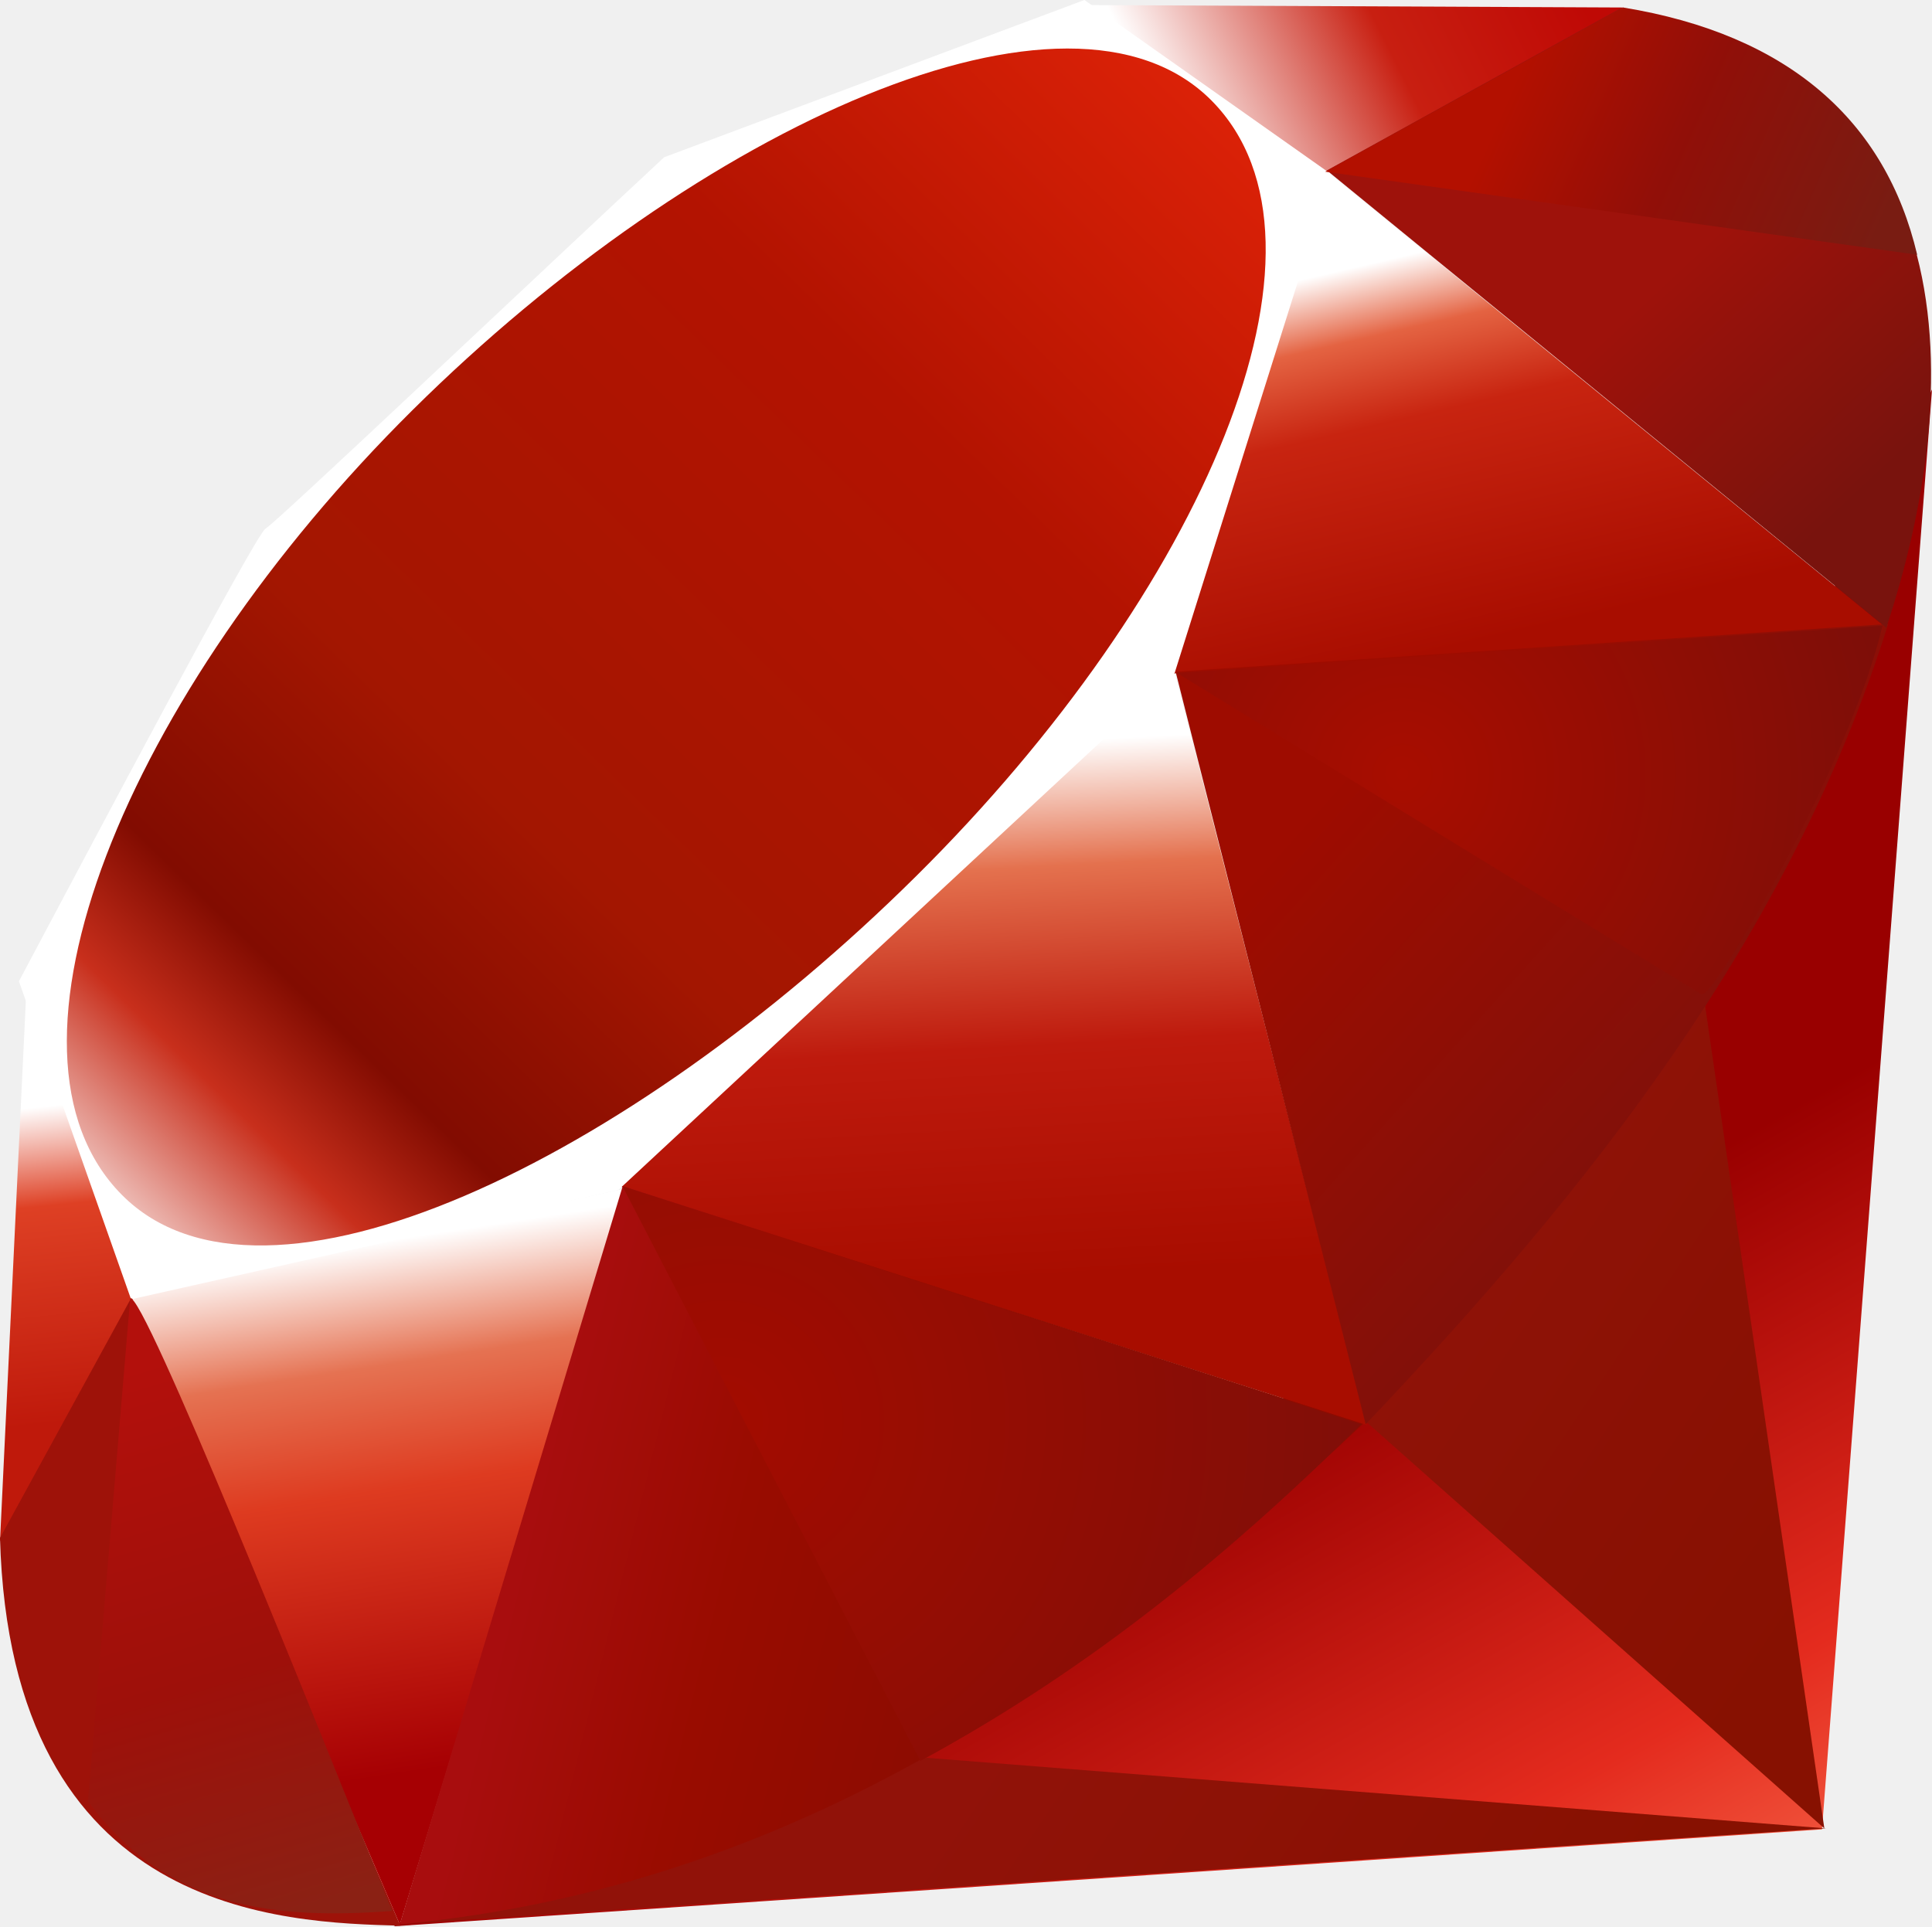
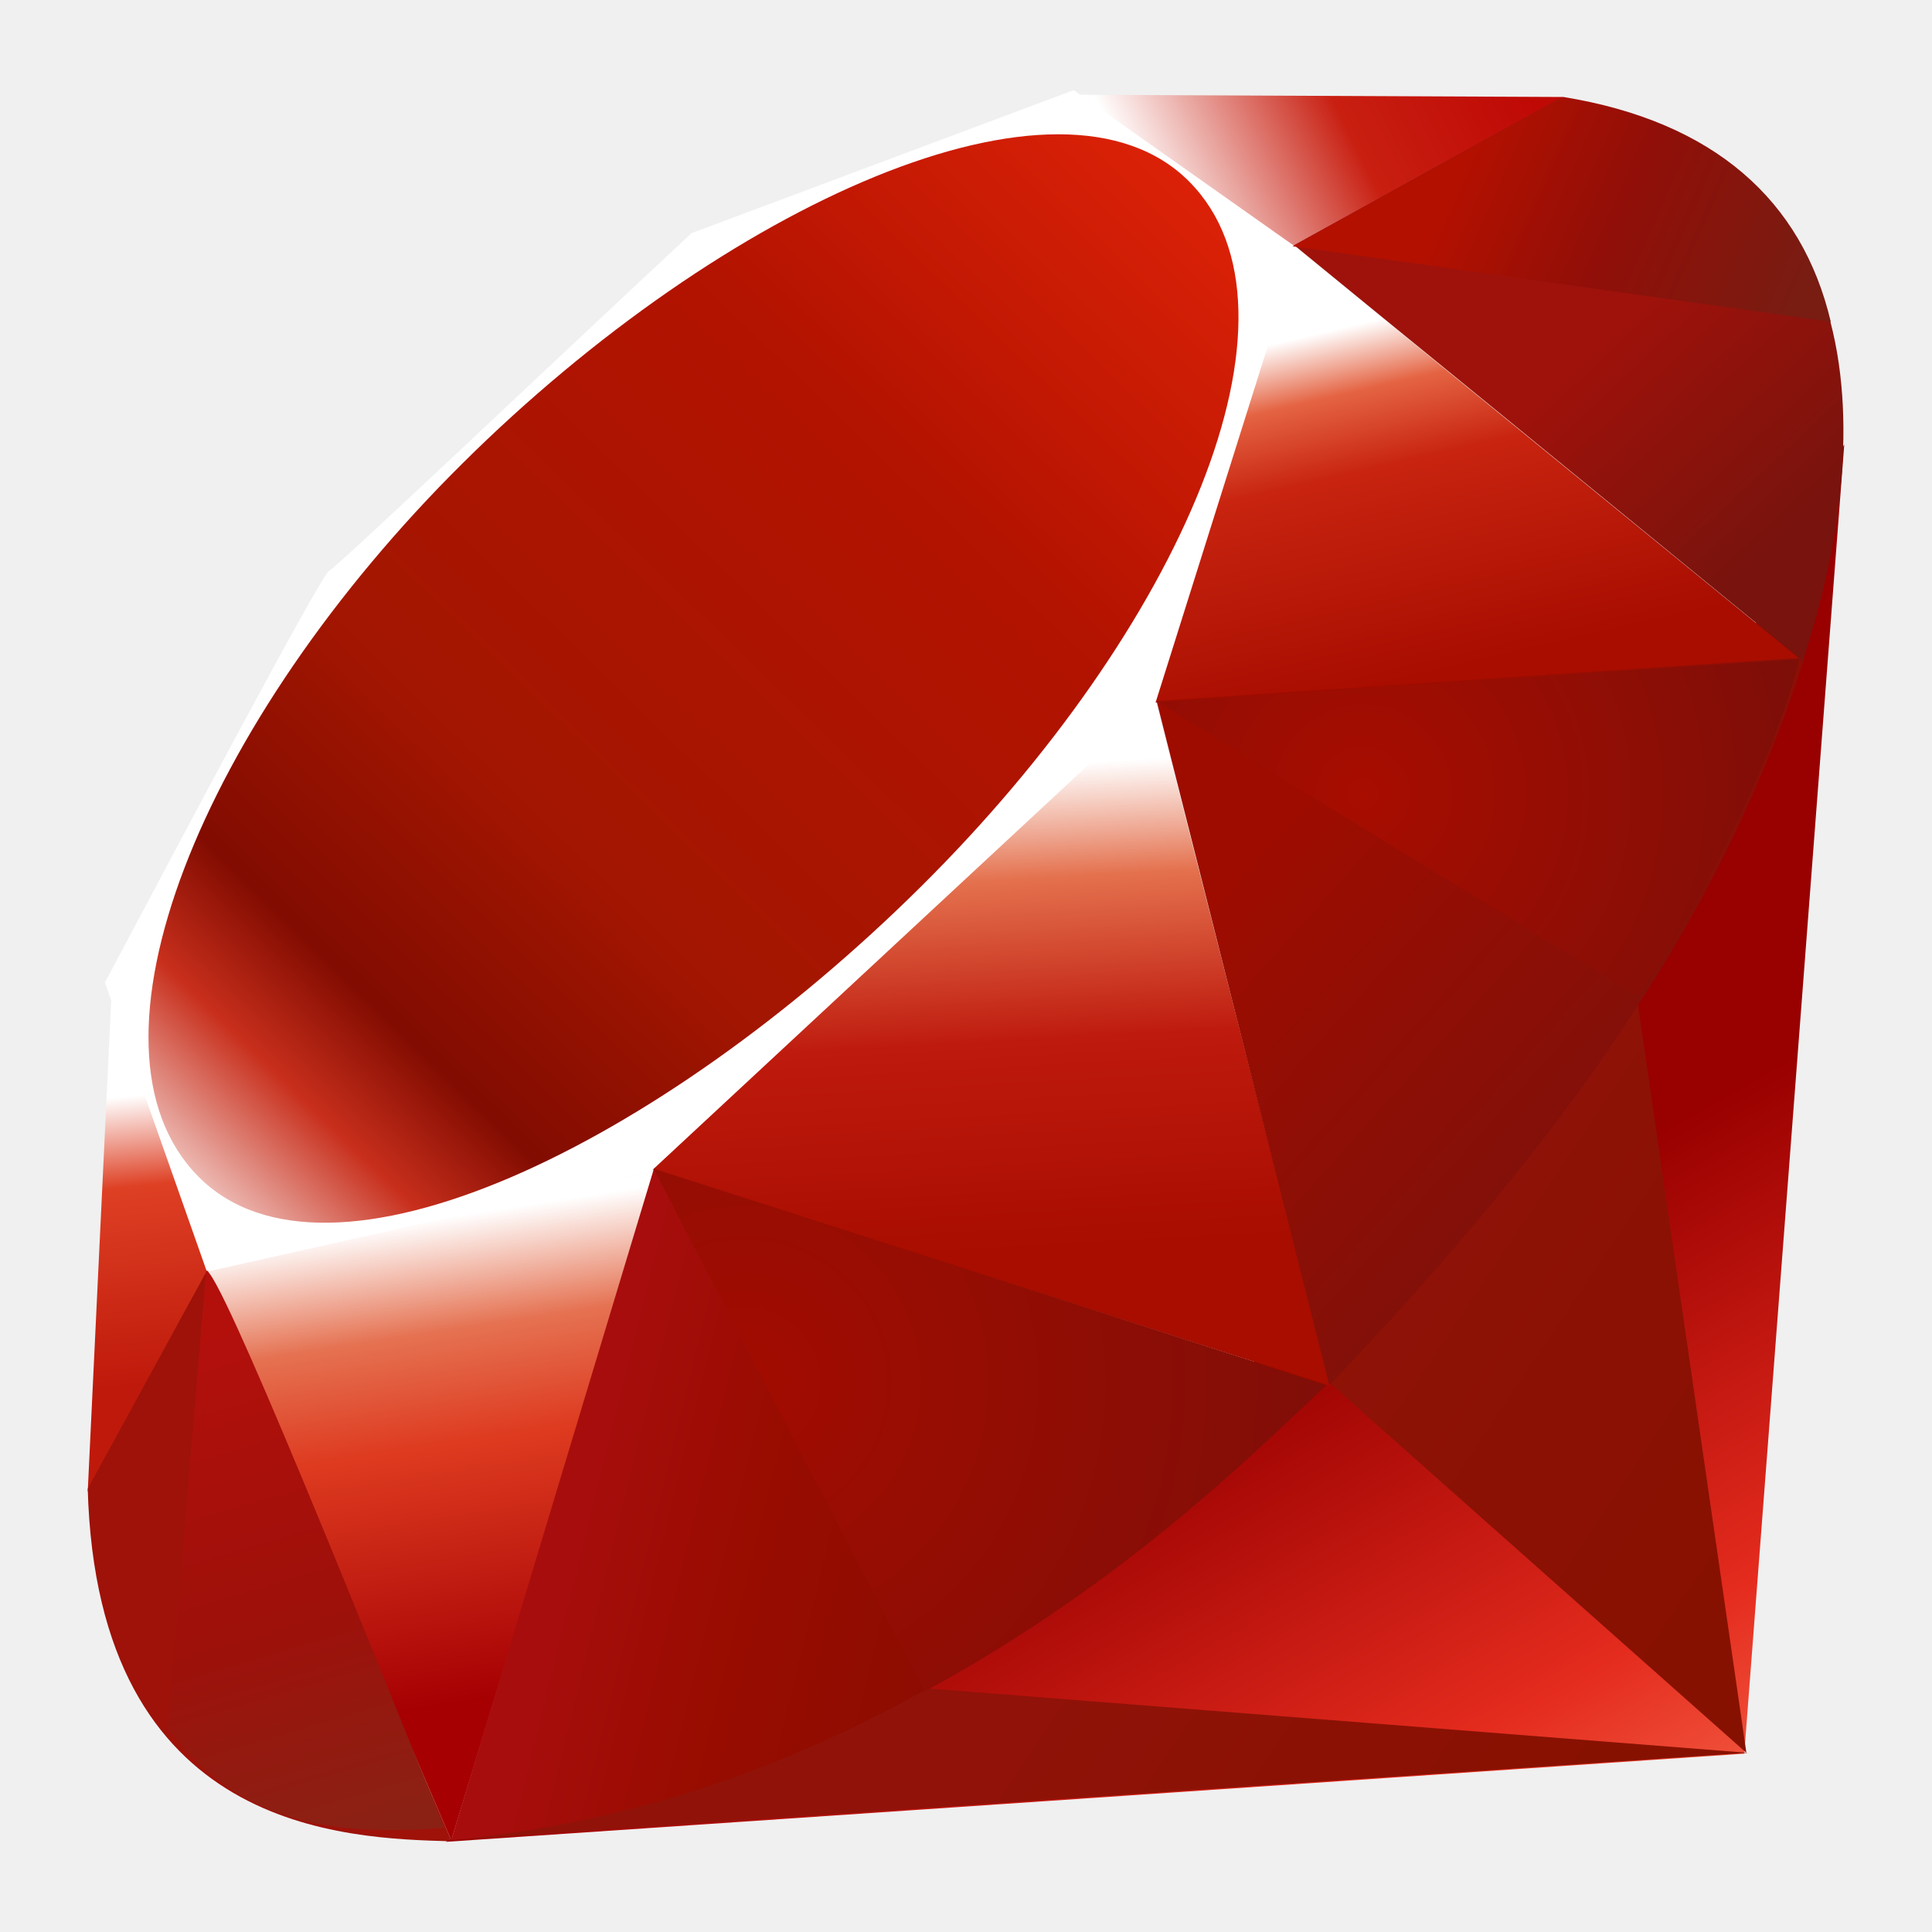
- <svg xmlns="http://www.w3.org/2000/svg" xmlns:xlink="http://www.w3.org/1999/xlink" version="1.1" id="Layer_1" width="198.13" height="197.58" viewBox="0 0 198.13 197.58" overflow="visible" enable-background="new 0 0 198.13 197.58" xml:space="preserve">
+ <svg xmlns="http://www.w3.org/2000/svg" xmlns:xlink="http://www.w3.org/1999/xlink" version="1.1" id="Layer_1" width="400" height="400" viewBox="0 0 400 400" overflow="visible" enable-background="new 0 0 198.13 197.58" xml:space="preserve" style="overflow:visible">
  <defs id="defs3489">
    <linearGradient id="XMLID_17_-9" gradientUnits="userSpaceOnUse" x1="174.074" y1="215.549" x2="132.276" y2="141.753">
      <stop offset="0" style="stop-color:#FB7655" id="stop3272-4" />
      <stop offset="0" style="stop-color:#FB7655" id="stop3274-5" />
      <stop offset="0.41" style="stop-color:#E42B1E" id="stop3276-1" />
      <stop offset="0.99" style="stop-color:#990000" id="stop3278-0" />
      <stop offset="1" style="stop-color:#990000" id="stop3280-3" />
    </linearGradient>
    <linearGradient id="XMLID_18_-7" gradientUnits="userSpaceOnUse" x1="194.895" y1="153.558" x2="141.028" y2="117.409">
      <stop offset="0" style="stop-color:#871101" id="stop3285-8" />
      <stop offset="0" style="stop-color:#871101" id="stop3287-8" />
      <stop offset="0.99" style="stop-color:#911209" id="stop3289-6" />
      <stop offset="1" style="stop-color:#911209" id="stop3291-0" />
    </linearGradient>
    <linearGradient id="XMLID_19_-4" gradientUnits="userSpaceOnUse" x1="151.795" y1="217.785" x2="97.93" y2="181.638">
      <stop offset="0" style="stop-color:#871101" id="stop3296-6" />
      <stop offset="0" style="stop-color:#871101" id="stop3298-7" />
      <stop offset="0.99" style="stop-color:#911209" id="stop3300-6" />
      <stop offset="1" style="stop-color:#911209" id="stop3302-0" />
    </linearGradient>
    <linearGradient id="XMLID_20_-9" gradientUnits="userSpaceOnUse" x1="38.696" y1="127.391" x2="47.047" y2="181.661">
      <stop offset="0" style="stop-color:#FFFFFF" id="stop3307-7" />
      <stop offset="0" style="stop-color:#FFFFFF" id="stop3309-5" />
      <stop offset="0.23" style="stop-color:#E57252" id="stop3311-9" />
      <stop offset="0.46" style="stop-color:#DE3B20" id="stop3313-7" />
      <stop offset="0.99" style="stop-color:#A60003" id="stop3315-8" />
      <stop offset="1" style="stop-color:#A60003" id="stop3317-5" />
    </linearGradient>
    <linearGradient id="XMLID_21_-3" gradientUnits="userSpaceOnUse" x1="96.133" y1="76.715" x2="99.21" y2="132.102">
      <stop offset="0" style="stop-color:#FFFFFF" id="stop3322-3" />
      <stop offset="0" style="stop-color:#FFFFFF" id="stop3324-8" />
      <stop offset="0.23" style="stop-color:#E4714E" id="stop3326-3" />
      <stop offset="0.56" style="stop-color:#BE1A0D" id="stop3328-7" />
      <stop offset="0.99" style="stop-color:#A80D00" id="stop3330-9" />
      <stop offset="1" style="stop-color:#A80D00" id="stop3332-3" />
    </linearGradient>
    <linearGradient id="XMLID_22_-7" gradientUnits="userSpaceOnUse" x1="147.103" y1="25.521" x2="156.314" y2="65.216">
      <stop offset="0" style="stop-color:#FFFFFF" id="stop3337-8" />
      <stop offset="0" style="stop-color:#FFFFFF" id="stop3339-7" />
      <stop offset="0.18" style="stop-color:#E46342" id="stop3341-4" />
      <stop offset="0.4" style="stop-color:#C82410" id="stop3343-1" />
      <stop offset="0.99" style="stop-color:#A80D00" id="stop3345-9" />
      <stop offset="1" style="stop-color:#A80D00" id="stop3347-0" />
    </linearGradient>
    <linearGradient id="XMLID_23_-9" gradientUnits="userSpaceOnUse" x1="118.976" y1="11.541" x2="158.669" y2="-8.305">
      <stop offset="0" style="stop-color:#FFFFFF" id="stop3352-8" />
      <stop offset="0" style="stop-color:#FFFFFF" id="stop3354-8" />
      <stop offset="0.54" style="stop-color:#C81F11" id="stop3356-5" />
      <stop offset="0.99" style="stop-color:#BF0905" id="stop3358-8" />
      <stop offset="1" style="stop-color:#BF0905" id="stop3360-4" />
    </linearGradient>
    <linearGradient id="XMLID_24_-3" gradientUnits="userSpaceOnUse" x1="3.903" y1="113.555" x2="7.17" y2="146.263">
      <stop offset="0" style="stop-color:#FFFFFF" id="stop3365-7" />
      <stop offset="0" style="stop-color:#FFFFFF" id="stop3367-1" />
      <stop offset="0.31" style="stop-color:#DE4024" id="stop3369-3" />
      <stop offset="0.99" style="stop-color:#BF190B" id="stop3371-8" />
      <stop offset="1" style="stop-color:#BF190B" id="stop3373-0" />
    </linearGradient>
-     <linearGradient id="XMLID_25_-9" gradientUnits="userSpaceOnUse" x1="-18.556" y1="155.105" x2="135.015" y2="-2.809">
+     <linearGradient id="XMLID_25_-9" gradientUnits="userSpaceOnUse" x1="-18.556" y1="155.105" x2="135.015" y2="-2.809" gradientTransform="matrix(1.835529,0,0,1.835529,0,37.33619)">
      <stop offset="0" style="stop-color:#BD0012" id="stop3380-7" />
      <stop offset="0" style="stop-color:#BD0012" id="stop3382-9" />
      <stop offset="0.07" style="stop-color:#FFFFFF" id="stop3384-9" />
      <stop offset="0.17" style="stop-color:#FFFFFF" id="stop3386-3" />
      <stop offset="0.27" style="stop-color:#C82F1C" id="stop3388-2" />
      <stop offset="0.33" style="stop-color:#820C01" id="stop3390-4" />
      <stop offset="0.46" style="stop-color:#A31601" id="stop3392-3" />
      <stop offset="0.72" style="stop-color:#B31301" id="stop3394-7" />
      <stop offset="0.99" style="stop-color:#E82609" id="stop3396-1" />
      <stop offset="1" style="stop-color:#E82609" id="stop3398-2" />
    </linearGradient>
-     <linearGradient id="XMLID_26_-2" gradientUnits="userSpaceOnUse" x1="99.075" y1="171.033" x2="52.818" y2="159.617">
+     <linearGradient id="XMLID_26_-2" gradientUnits="userSpaceOnUse" x1="99.075" y1="171.033" x2="52.818" y2="159.617" gradientTransform="matrix(1.835529,0,0,1.835529,0,37.33619)">
      <stop offset="0" style="stop-color:#8C0C01" id="stop3403-0" />
      <stop offset="0" style="stop-color:#8C0C01" id="stop3405-2" />
      <stop offset="0.54" style="stop-color:#990C00" id="stop3407-1" />
      <stop offset="0.99" style="stop-color:#A80D0E" id="stop3409-7" />
      <stop offset="1" style="stop-color:#A80D0E" id="stop3411-5" />
    </linearGradient>
-     <linearGradient id="XMLID_27_-1" gradientUnits="userSpaceOnUse" x1="178.526" y1="115.515" x2="137.433" y2="78.684">
+     <linearGradient id="XMLID_27_-1" gradientUnits="userSpaceOnUse" x1="178.526" y1="115.515" x2="137.433" y2="78.684" gradientTransform="matrix(1.835529,0,0,1.835529,0,37.33619)">
      <stop offset="0" style="stop-color:#7E110B" id="stop3416-7" />
      <stop offset="0" style="stop-color:#7E110B" id="stop3418-4" />
      <stop offset="0.99" style="stop-color:#9E0C00" id="stop3420-1" />
      <stop offset="1" style="stop-color:#9E0C00" id="stop3422-7" />
    </linearGradient>
-     <linearGradient id="XMLID_28_-1" gradientUnits="userSpaceOnUse" x1="193.624" y1="47.937" x2="173.154" y2="26.054">
+     <linearGradient id="XMLID_28_-1" gradientUnits="userSpaceOnUse" x1="193.624" y1="47.937" x2="173.154" y2="26.054" gradientTransform="matrix(1.835529,0,0,1.835529,0,37.33619)">
      <stop offset="0" style="stop-color:#79130D" id="stop3427-1" />
      <stop offset="0" style="stop-color:#79130D" id="stop3429-1" />
      <stop offset="0.99" style="stop-color:#9E120B" id="stop3431-7" />
      <stop offset="1" style="stop-color:#9E120B" id="stop3433-0" />
    </linearGradient>
-     <radialGradient id="XMLID_29_-4" cx="143.832" cy="79.388" r="50.358" gradientUnits="userSpaceOnUse">
+     <radialGradient id="XMLID_29_-4" cx="143.832" cy="79.388" r="50.358" gradientUnits="userSpaceOnUse" gradientTransform="matrix(1.835529,0,0,1.835529,0,37.33619)">
      <stop offset="0" style="stop-color:#A80D00" id="stop3440-0" />
      <stop offset="0" style="stop-color:#A80D00" id="stop3442-8" />
      <stop offset="0.99" style="stop-color:#7E0E08" id="stop3444-5" />
      <stop offset="1" style="stop-color:#7E0E08" id="stop3446-1" />
    </radialGradient>
-     <radialGradient id="XMLID_30_-6" cx="74.092" cy="145.751" r="66.944" gradientUnits="userSpaceOnUse">
+     <radialGradient id="XMLID_30_-6" cx="74.092" cy="145.751" r="66.944" gradientUnits="userSpaceOnUse" gradientTransform="matrix(1.835529,0,0,1.835529,0,37.33619)">
      <stop offset="0" style="stop-color:#A30C00" id="stop3451-6" />
      <stop offset="0" style="stop-color:#A30C00" id="stop3453-2" />
      <stop offset="0.99" style="stop-color:#800E08" id="stop3455-1" />
      <stop offset="1" style="stop-color:#800E08" id="stop3457-9" />
    </radialGradient>
-     <linearGradient id="XMLID_31_-6" gradientUnits="userSpaceOnUse" x1="26.67" y1="197.336" x2="9.989" y2="140.742">
+     <linearGradient id="XMLID_31_-6" gradientUnits="userSpaceOnUse" x1="26.67" y1="197.336" x2="9.989" y2="140.742" gradientTransform="matrix(1.835529,0,0,1.835529,0,37.33619)">
      <stop offset="0" style="stop-color:#8B2114" id="stop3462-4" />
      <stop offset="0" style="stop-color:#8B2114" id="stop3464-8" />
      <stop offset="0.43" style="stop-color:#9E100A" id="stop3466-0" />
      <stop offset="0.99" style="stop-color:#B3100C" id="stop3468-8" />
      <stop offset="1" style="stop-color:#B3100C" id="stop3470-1" />
    </linearGradient>
-     <linearGradient id="XMLID_32_-0" gradientUnits="userSpaceOnUse" x1="154.641" y1="9.798" x2="192.039" y2="26.306">
+     <linearGradient id="XMLID_32_-0" gradientUnits="userSpaceOnUse" x1="154.641" y1="9.798" x2="192.039" y2="26.306" gradientTransform="matrix(1.835529,0,0,1.835529,0,37.33619)">
      <stop offset="0" style="stop-color:#B31000" id="stop3475-2" />
      <stop offset="0" style="stop-color:#B31000" id="stop3477-2" />
      <stop offset="0.44" style="stop-color:#910F08" id="stop3479-9" />
      <stop offset="0.99" style="stop-color:#791C12" id="stop3481-7" />
      <stop offset="1" style="stop-color:#791C12" id="stop3483-5" />
    </linearGradient>
    <linearGradient y2="141.753" x2="132.276" y1="215.549" x1="174.074" gradientUnits="userSpaceOnUse" id="linearGradient3448" xlink:href="#XMLID_17_-9" />
+     <linearGradient xlink:href="#XMLID_17_-9" id="linearGradient3216" gradientUnits="userSpaceOnUse" x1="174.074" y1="215.549" x2="132.276" y2="141.753" />
+     <linearGradient xlink:href="#XMLID_18_-7" id="linearGradient3218" gradientUnits="userSpaceOnUse" x1="194.895" y1="153.558" x2="141.028" y2="117.409" />
+     <linearGradient xlink:href="#XMLID_19_-4" id="linearGradient3220" gradientUnits="userSpaceOnUse" x1="151.795" y1="217.785" x2="97.93" y2="181.638" />
+     <linearGradient xlink:href="#XMLID_20_-9" id="linearGradient3222" gradientUnits="userSpaceOnUse" x1="38.696" y1="127.391" x2="47.047" y2="181.661" />
+     <linearGradient xlink:href="#XMLID_21_-3" id="linearGradient3224" gradientUnits="userSpaceOnUse" x1="96.133" y1="76.715" x2="99.21" y2="132.102" />
+     <linearGradient xlink:href="#XMLID_22_-7" id="linearGradient3226" gradientUnits="userSpaceOnUse" x1="147.103" y1="25.521" x2="156.314" y2="65.216" />
+     <linearGradient xlink:href="#XMLID_23_-9" id="linearGradient3228" gradientUnits="userSpaceOnUse" x1="118.976" y1="11.541" x2="158.669" y2="-8.305" />
+     <linearGradient xlink:href="#XMLID_24_-3" id="linearGradient3230" gradientUnits="userSpaceOnUse" x1="3.903" y1="113.555" x2="7.17" y2="146.263" />
+     <linearGradient xlink:href="#XMLID_25_-9" id="linearGradient3232" gradientUnits="userSpaceOnUse" gradientTransform="matrix(1.835529,0,0,1.835529,0,37.33619)" x1="-18.556" y1="155.105" x2="135.015" y2="-2.809" />
+     <linearGradient xlink:href="#XMLID_26_-2" id="linearGradient3234" gradientUnits="userSpaceOnUse" gradientTransform="matrix(1.835529,0,0,1.835529,0,37.33619)" x1="99.075" y1="171.033" x2="52.818" y2="159.617" />
+     <linearGradient xlink:href="#XMLID_27_-1" id="linearGradient3236" gradientUnits="userSpaceOnUse" gradientTransform="matrix(1.835529,0,0,1.835529,0,37.33619)" x1="178.526" y1="115.515" x2="137.433" y2="78.684" />
+     <linearGradient xlink:href="#XMLID_28_-1" id="linearGradient3238" gradientUnits="userSpaceOnUse" gradientTransform="matrix(1.835529,0,0,1.835529,0,37.33619)" x1="193.624" y1="47.937" x2="173.154" y2="26.054" />
+     <radialGradient xlink:href="#XMLID_29_-4" id="radialGradient3240" gradientUnits="userSpaceOnUse" gradientTransform="matrix(1.835529,0,0,1.835529,0,37.33619)" cx="143.832" cy="79.388" r="50.358" />
+     <radialGradient xlink:href="#XMLID_30_-6" id="radialGradient3242" gradientUnits="userSpaceOnUse" gradientTransform="matrix(1.835529,0,0,1.835529,0,37.33619)" cx="74.092" cy="145.751" r="66.944" />
+     <linearGradient xlink:href="#XMLID_31_-6" id="linearGradient3244" gradientUnits="userSpaceOnUse" gradientTransform="matrix(1.835529,0,0,1.835529,0,37.33619)" x1="26.67" y1="197.336" x2="9.989" y2="140.742" />
+     <linearGradient xlink:href="#XMLID_32_-0" id="linearGradient3246" gradientUnits="userSpaceOnUse" gradientTransform="matrix(1.835529,0,0,1.835529,0,37.33619)" x1="154.641" y1="9.798" x2="192.039" y2="26.306" />
  </defs>
  <linearGradient id="XMLID_17_" gradientUnits="userSpaceOnUse" x1="174.074" y1="215.549" x2="132.276" y2="141.753">
    <stop offset="0" style="stop-color:#FB7655" id="stop3272" />
    <stop offset="0" style="stop-color:#FB7655" id="stop3274" />
    <stop offset="0.41" style="stop-color:#E42B1E" id="stop3276" />
    <stop offset="0.99" style="stop-color:#990000" id="stop3278" />
    <stop offset="1" style="stop-color:#990000" id="stop3280" />
  </linearGradient>
  <linearGradient id="XMLID_18_" gradientUnits="userSpaceOnUse" x1="194.895" y1="153.558" x2="141.028" y2="117.409">
    <stop offset="0" style="stop-color:#871101" id="stop3285" />
    <stop offset="0" style="stop-color:#871101" id="stop3287" />
    <stop offset="0.99" style="stop-color:#911209" id="stop3289" />
    <stop offset="1" style="stop-color:#911209" id="stop3291" />
  </linearGradient>
  <linearGradient id="XMLID_19_" gradientUnits="userSpaceOnUse" x1="151.795" y1="217.785" x2="97.93" y2="181.638">
    <stop offset="0" style="stop-color:#871101" id="stop3296" />
    <stop offset="0" style="stop-color:#871101" id="stop3298" />
    <stop offset="0.99" style="stop-color:#911209" id="stop3300" />
    <stop offset="1" style="stop-color:#911209" id="stop3302" />
  </linearGradient>
  <linearGradient id="XMLID_20_" gradientUnits="userSpaceOnUse" x1="38.696" y1="127.391" x2="47.047" y2="181.661">
    <stop offset="0" style="stop-color:#FFFFFF" id="stop3307" />
    <stop offset="0" style="stop-color:#FFFFFF" id="stop3309" />
    <stop offset="0.23" style="stop-color:#E57252" id="stop3311" />
    <stop offset="0.46" style="stop-color:#DE3B20" id="stop3313" />
    <stop offset="0.99" style="stop-color:#A60003" id="stop3315" />
    <stop offset="1" style="stop-color:#A60003" id="stop3317" />
  </linearGradient>
  <linearGradient id="XMLID_21_" gradientUnits="userSpaceOnUse" x1="96.133" y1="76.715" x2="99.21" y2="132.102">
    <stop offset="0" style="stop-color:#FFFFFF" id="stop3322" />
    <stop offset="0" style="stop-color:#FFFFFF" id="stop3324" />
    <stop offset="0.23" style="stop-color:#E4714E" id="stop3326" />
    <stop offset="0.56" style="stop-color:#BE1A0D" id="stop3328" />
    <stop offset="0.99" style="stop-color:#A80D00" id="stop3330" />
    <stop offset="1" style="stop-color:#A80D00" id="stop3332" />
  </linearGradient>
  <linearGradient id="XMLID_22_" gradientUnits="userSpaceOnUse" x1="147.103" y1="25.521" x2="156.314" y2="65.216">
    <stop offset="0" style="stop-color:#FFFFFF" id="stop3337" />
    <stop offset="0" style="stop-color:#FFFFFF" id="stop3339" />
    <stop offset="0.18" style="stop-color:#E46342" id="stop3341" />
    <stop offset="0.4" style="stop-color:#C82410" id="stop3343" />
    <stop offset="0.99" style="stop-color:#A80D00" id="stop3345" />
    <stop offset="1" style="stop-color:#A80D00" id="stop3347" />
  </linearGradient>
  <linearGradient id="XMLID_23_" gradientUnits="userSpaceOnUse" x1="118.976" y1="11.541" x2="158.669" y2="-8.305">
    <stop offset="0" style="stop-color:#FFFFFF" id="stop3352" />
    <stop offset="0" style="stop-color:#FFFFFF" id="stop3354" />
    <stop offset="0.54" style="stop-color:#C81F11" id="stop3356" />
    <stop offset="0.99" style="stop-color:#BF0905" id="stop3358" />
    <stop offset="1" style="stop-color:#BF0905" id="stop3360" />
  </linearGradient>
  <linearGradient id="XMLID_24_" gradientUnits="userSpaceOnUse" x1="3.903" y1="113.555" x2="7.17" y2="146.263">
    <stop offset="0" style="stop-color:#FFFFFF" id="stop3365" />
    <stop offset="0" style="stop-color:#FFFFFF" id="stop3367" />
    <stop offset="0.31" style="stop-color:#DE4024" id="stop3369" />
    <stop offset="0.99" style="stop-color:#BF190B" id="stop3371" />
    <stop offset="1" style="stop-color:#BF190B" id="stop3373" />
  </linearGradient>
  <linearGradient id="XMLID_25_" gradientUnits="userSpaceOnUse" x1="-18.556" y1="155.105" x2="135.015" y2="-2.809">
    <stop offset="0" style="stop-color:#BD0012" id="stop3380" />
    <stop offset="0" style="stop-color:#BD0012" id="stop3382" />
    <stop offset="0.07" style="stop-color:#FFFFFF" id="stop3384" />
    <stop offset="0.17" style="stop-color:#FFFFFF" id="stop3386" />
    <stop offset="0.27" style="stop-color:#C82F1C" id="stop3388" />
    <stop offset="0.33" style="stop-color:#820C01" id="stop3390" />
    <stop offset="0.46" style="stop-color:#A31601" id="stop3392" />
    <stop offset="0.72" style="stop-color:#B31301" id="stop3394" />
    <stop offset="0.99" style="stop-color:#E82609" id="stop3396" />
    <stop offset="1" style="stop-color:#E82609" id="stop3398" />
  </linearGradient>
  <linearGradient id="XMLID_26_" gradientUnits="userSpaceOnUse" x1="99.075" y1="171.033" x2="52.818" y2="159.617">
    <stop offset="0" style="stop-color:#8C0C01" id="stop3403" />
    <stop offset="0" style="stop-color:#8C0C01" id="stop3405" />
    <stop offset="0.54" style="stop-color:#990C00" id="stop3407" />
    <stop offset="0.99" style="stop-color:#A80D0E" id="stop3409" />
    <stop offset="1" style="stop-color:#A80D0E" id="stop3411" />
  </linearGradient>
  <linearGradient id="XMLID_27_" gradientUnits="userSpaceOnUse" x1="178.526" y1="115.515" x2="137.433" y2="78.684">
    <stop offset="0" style="stop-color:#7E110B" id="stop3416" />
    <stop offset="0" style="stop-color:#7E110B" id="stop3418" />
    <stop offset="0.99" style="stop-color:#9E0C00" id="stop3420" />
    <stop offset="1" style="stop-color:#9E0C00" id="stop3422" />
  </linearGradient>
  <linearGradient id="XMLID_28_" gradientUnits="userSpaceOnUse" x1="193.624" y1="47.937" x2="173.154" y2="26.054">
    <stop offset="0" style="stop-color:#79130D" id="stop3427" />
    <stop offset="0" style="stop-color:#79130D" id="stop3429" />
    <stop offset="0.99" style="stop-color:#9E120B" id="stop3431" />
    <stop offset="1" style="stop-color:#9E120B" id="stop3433" />
  </linearGradient>
  <radialGradient id="XMLID_29_" cx="143.832" cy="79.388" r="50.358" gradientUnits="userSpaceOnUse">
    <stop offset="0" style="stop-color:#A80D00" id="stop3440" />
    <stop offset="0" style="stop-color:#A80D00" id="stop3442" />
    <stop offset="0.99" style="stop-color:#7E0E08" id="stop3444" />
    <stop offset="1" style="stop-color:#7E0E08" id="stop3446" />
  </radialGradient>
  <radialGradient id="XMLID_30_" cx="74.092" cy="145.751" r="66.944" gradientUnits="userSpaceOnUse">
    <stop offset="0" style="stop-color:#A30C00" id="stop3451" />
    <stop offset="0" style="stop-color:#A30C00" id="stop3453" />
    <stop offset="0.99" style="stop-color:#800E08" id="stop3455" />
    <stop offset="1" style="stop-color:#800E08" id="stop3457" />
  </radialGradient>
  <linearGradient id="XMLID_31_" gradientUnits="userSpaceOnUse" x1="26.67" y1="197.336" x2="9.989" y2="140.742">
    <stop offset="0" style="stop-color:#8B2114" id="stop3462" />
    <stop offset="0" style="stop-color:#8B2114" id="stop3464" />
    <stop offset="0.43" style="stop-color:#9E100A" id="stop3466" />
    <stop offset="0.99" style="stop-color:#B3100C" id="stop3468" />
    <stop offset="1" style="stop-color:#B3100C" id="stop3470" />
  </linearGradient>
  <linearGradient id="XMLID_32_" gradientUnits="userSpaceOnUse" x1="154.641" y1="9.798" x2="192.039" y2="26.306">
    <stop offset="0" style="stop-color:#B31000" id="stop3475" />
    <stop offset="0" style="stop-color:#B31000" id="stop3477" />
    <stop offset="0.44" style="stop-color:#910F08" id="stop3479" />
    <stop offset="0.99" style="stop-color:#791C12" id="stop3481" />
    <stop offset="1" style="stop-color:#791C12" id="stop3483" />
  </linearGradient>
-   <polygon style="fill:url(#linearGradient3448);fill-rule:evenodd" clip-rule="evenodd" points="153.5,130.41 40.38,197.58 186.849,187.641 198.13,39.95 " id="polygon3282" />
-   <polygon style="fill:url(#XMLID_18_-7);fill-rule:evenodd" clip-rule="evenodd" points="187.089,187.54 174.5,100.65 140.209,145.93 " id="polygon3293" />
-   <polygon style="fill:url(#XMLID_19_-4);fill-rule:evenodd" clip-rule="evenodd" points="187.259,187.54 95.03,180.3 40.87,197.391 " id="polygon3304" />
-   <polygon style="fill:url(#XMLID_20_-9);fill-rule:evenodd" clip-rule="evenodd" points="41,197.41 64.04,121.93 13.34,132.771 " id="polygon3319" />
-   <polygon style="fill:url(#XMLID_21_-3);fill-rule:evenodd" clip-rule="evenodd" points="140.2,146.18 119,63.14 58.33,120.01 " id="polygon3334" />
-   <polygon style="fill:url(#XMLID_22_-7);fill-rule:evenodd" clip-rule="evenodd" points="193.32,64.31 135.97,17.47 120,69.1 " id="polygon3349" />
-   <polygon style="fill:url(#XMLID_23_-9);fill-rule:evenodd" clip-rule="evenodd" points="166.5,0.77 132.77,19.41 111.49,0.52 " id="polygon3362" />
-   <polygon style="fill:url(#XMLID_24_-3);fill-rule:evenodd" clip-rule="evenodd" points="0,158.09 14.13,132.32 2.7,101.62 " id="polygon3375" />
-   <path style="fill:#ffffff;fill-rule:evenodd" clip-rule="evenodd" d="m 1.94,100.65 11.5,32.62 49.97,-11.211 57.05,-53.02 L 136.56,17.9 111.209,0 68.109,16.13 C 54.53,28.76 28.18,53.75 27.23,54.22 26.29,54.7 9.83,85.81 1.94,100.65 z" id="path3377" />
-   <path style="fill:url(#XMLID_25_-9);fill-rule:evenodd" clip-rule="evenodd" d="m 42.32,42.05 c 29.43,-29.18 67.37,-46.42 81.93,-31.73 14.551,14.69 -0.88,50.39 -30.31,79.56 -29.43,29.17 -66.9,47.36 -81.45,32.67 -14.56,-14.68 0.4,-51.33 29.83,-80.5 z" id="path3400" />
-   <path style="fill:url(#XMLID_26_-2);fill-rule:evenodd" clip-rule="evenodd" d="m 41,197.38 22.86,-75.72 75.92,24.39 C 112.33,171.79 81.8,193.55 41,197.38 z" id="path3413" />
-   <path style="fill:url(#XMLID_27_-1);fill-rule:evenodd" clip-rule="evenodd" d="m 120.56,68.89 19.49,77.2 C 162.98,121.98 183.56,96.06 193.639,64 l -73.079,4.89 z" id="path3424" />
-   <path style="fill:url(#XMLID_28_-1);fill-rule:evenodd" clip-rule="evenodd" d="m 193.44,64.39 c 7.8,-23.54 9.6,-57.31 -27.181,-63.58 l -30.18,16.67 57.361,46.91 z" id="path3435" />
-   <path style="fill:#9e1209;fill-rule:evenodd" clip-rule="evenodd" d="m 0,157.75 c 1.08,38.851 29.11,39.43 41.05,39.771 L 13.47,133.11 0,157.75 z" id="path3437" />
-   <path style="fill:url(#XMLID_29_-4);fill-rule:evenodd" clip-rule="evenodd" d="m 120.669,69.01 c 17.62,10.83 53.131,32.58 53.851,32.98 1.119,0.63 15.31,-23.93 18.53,-37.81 l -72.381,4.83 z" id="path3448" />
-   <path style="fill:url(#XMLID_30_-6);fill-rule:evenodd" clip-rule="evenodd" d="m 63.83,121.66 30.56,58.96 c 18.07,-9.8 32.22,-21.74 45.18,-34.53 L 63.83,121.66 z" id="path3459" />
-   <path style="fill:url(#XMLID_31_-6);fill-rule:evenodd" clip-rule="evenodd" d="m 13.35,133.19 -4.33,51.56 c 8.17,11.16 19.41,12.13 31.2,11.26 -8.53,-21.23 -25.57,-63.68 -26.87,-62.82 z" id="path3472" />
-   <path style="fill:url(#XMLID_32_-0);fill-rule:evenodd" clip-rule="evenodd" d="m 135.9,17.61 60.71,8.52 C 193.37,12.4 183.42,3.54 166.46,0.77 L 135.9,17.61 z" id="path3485" />
+   <g id="g3196" transform="translate(18.16332,-18.6681)">
+     <polygon transform="matrix(1.835529,0,0,1.835529,0,37.33619)" id="polygon3282" points="186.849,187.641 198.13,39.95 153.5,130.41 40.38,197.58 " clip-rule="evenodd" style="fill:url(#linearGradient3216);fill-rule:evenodd" />
+     <polygon transform="matrix(1.835529,0,0,1.835529,0,37.33619)" id="polygon3293" points="174.5,100.65 140.209,145.93 187.089,187.54 " clip-rule="evenodd" style="fill:url(#linearGradient3218);fill-rule:evenodd" />
+     <polygon transform="matrix(1.835529,0,0,1.835529,0,37.33619)" id="polygon3304" points="95.03,180.3 40.87,197.391 187.259,187.54 " clip-rule="evenodd" style="fill:url(#linearGradient3220);fill-rule:evenodd" />
+     <polygon transform="matrix(1.835529,0,0,1.835529,0,37.33619)" id="polygon3319" points="64.04,121.93 13.34,132.771 41,197.41 " clip-rule="evenodd" style="fill:url(#linearGradient3222);fill-rule:evenodd" />
+     <polygon transform="matrix(1.835529,0,0,1.835529,0,37.33619)" id="polygon3334" points="119,63.14 58.33,120.01 140.2,146.18 " clip-rule="evenodd" style="fill:url(#linearGradient3224);fill-rule:evenodd" />
+     <polygon transform="matrix(1.835529,0,0,1.835529,0,37.33619)" id="polygon3349" points="135.97,17.47 120,69.1 193.32,64.31 " clip-rule="evenodd" style="fill:url(#linearGradient3226);fill-rule:evenodd" />
+     <polygon transform="matrix(1.835529,0,0,1.835529,0,37.33619)" id="polygon3362" points="132.77,19.41 111.49,0.52 166.5,0.77 " clip-rule="evenodd" style="fill:url(#linearGradient3228);fill-rule:evenodd" />
+     <polygon transform="matrix(1.835529,0,0,1.835529,0,37.33619)" id="polygon3375" points="14.13,132.32 2.7,101.62 0,158.09 " clip-rule="evenodd" style="fill:url(#linearGradient3230);fill-rule:evenodd" />
+     <path id="path3377" d="M 3.561,222.082 24.67,281.957 116.391,261.379 221.108,164.059 250.66,70.192 204.127,37.336 125.016,66.943 c -24.925,23.183 -73.291,69.053 -75.035,69.915 -1.725,0.881 -31.938,57.984 -46.421,85.224 z" clip-rule="evenodd" style="fill:#ffffff;fill-rule:evenodd" />
+     <path id="path3400" d="M 77.68,114.52 C 131.699,60.959 201.339,29.315 228.064,56.279 254.773,83.243 226.449,148.771 172.43,202.314 118.41,255.856 49.633,289.244 22.926,262.28 -3.8,235.335 23.66,168.063 77.68,114.52 z" clip-rule="evenodd" style="fill:url(#linearGradient3232);fill-rule:evenodd" />
+     <path id="path3413" d="m 75.257,399.633 41.96,-138.986 139.353,44.769 c -50.385,47.247 -106.424,87.188 -181.314,94.218 z" clip-rule="evenodd" style="fill:url(#linearGradient3234);fill-rule:evenodd" />
+     <path id="path3424" d="m 221.291,163.786 35.774,141.703 c 42.089,-44.255 79.864,-91.832 98.364,-150.679 l -134.139,8.976 z" clip-rule="evenodd" style="fill:url(#linearGradient3236);fill-rule:evenodd" />
+     <path id="path3435" d="M 355.065,155.526 C 369.382,112.318 372.686,50.332 305.173,38.823 L 249.777,69.421 355.065,155.526 z" clip-rule="evenodd" style="fill:url(#linearGradient3238);fill-rule:evenodd" />
+     <path id="path3437" d="m 0,326.891 c 1.982,71.312 53.432,72.375 75.348,73.001 L 24.725,281.663 0,326.891 z" clip-rule="evenodd" style="fill:#9e1209;fill-rule:evenodd" />
+     <path id="path3448" d="m 221.491,164.006 c 32.342,19.879 97.523,59.802 98.845,60.536 2.054,1.156 28.102,-43.924 34.012,-69.401 l -132.857,8.866 z" clip-rule="evenodd" style="fill:url(#radialGradient3240);fill-rule:evenodd" />
+     <path id="path3459" d="m 117.162,260.647 56.094,108.223 c 33.168,-17.988 59.141,-39.904 82.929,-63.381 L 117.162,260.647 z" clip-rule="evenodd" style="fill:url(#radialGradient3242);fill-rule:evenodd" />
+     <path id="path3472" d="m 24.504,281.81 -7.948,94.64 c 14.996,20.485 35.628,22.265 57.269,20.668 C 58.168,358.15 26.89,280.232 24.504,281.81 z" clip-rule="evenodd" style="fill:url(#linearGradient3244);fill-rule:evenodd" />
+     <path id="path3485" d="M 249.448,69.66 360.883,85.299 c -5.947,-25.202 -24.211,-41.465 -55.341,-46.549 l -56.094,30.91 z" clip-rule="evenodd" style="fill:url(#linearGradient3246);fill-rule:evenodd" />
+   </g>
</svg>
